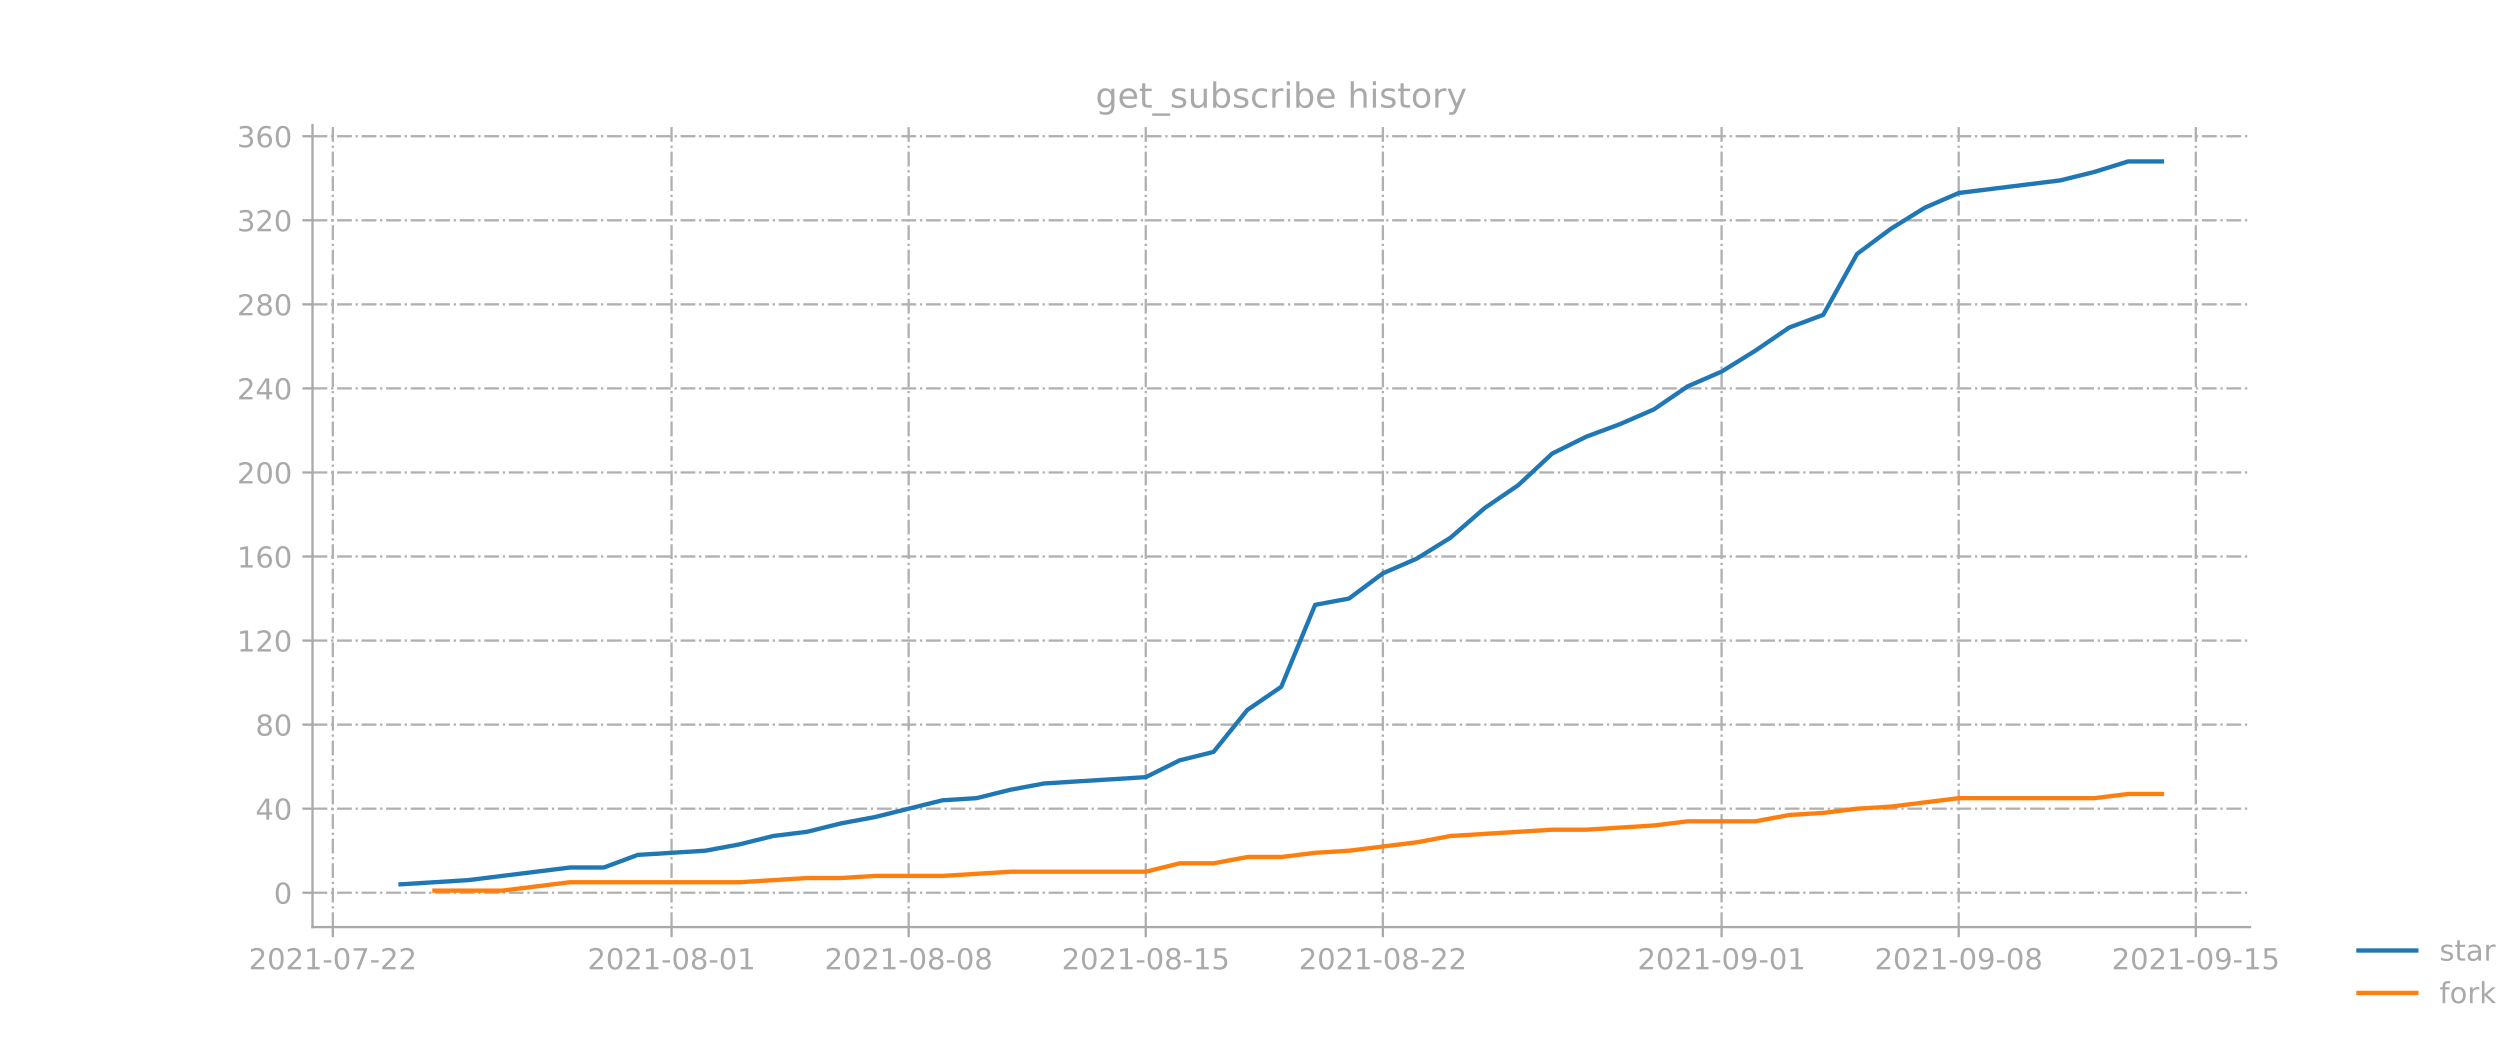
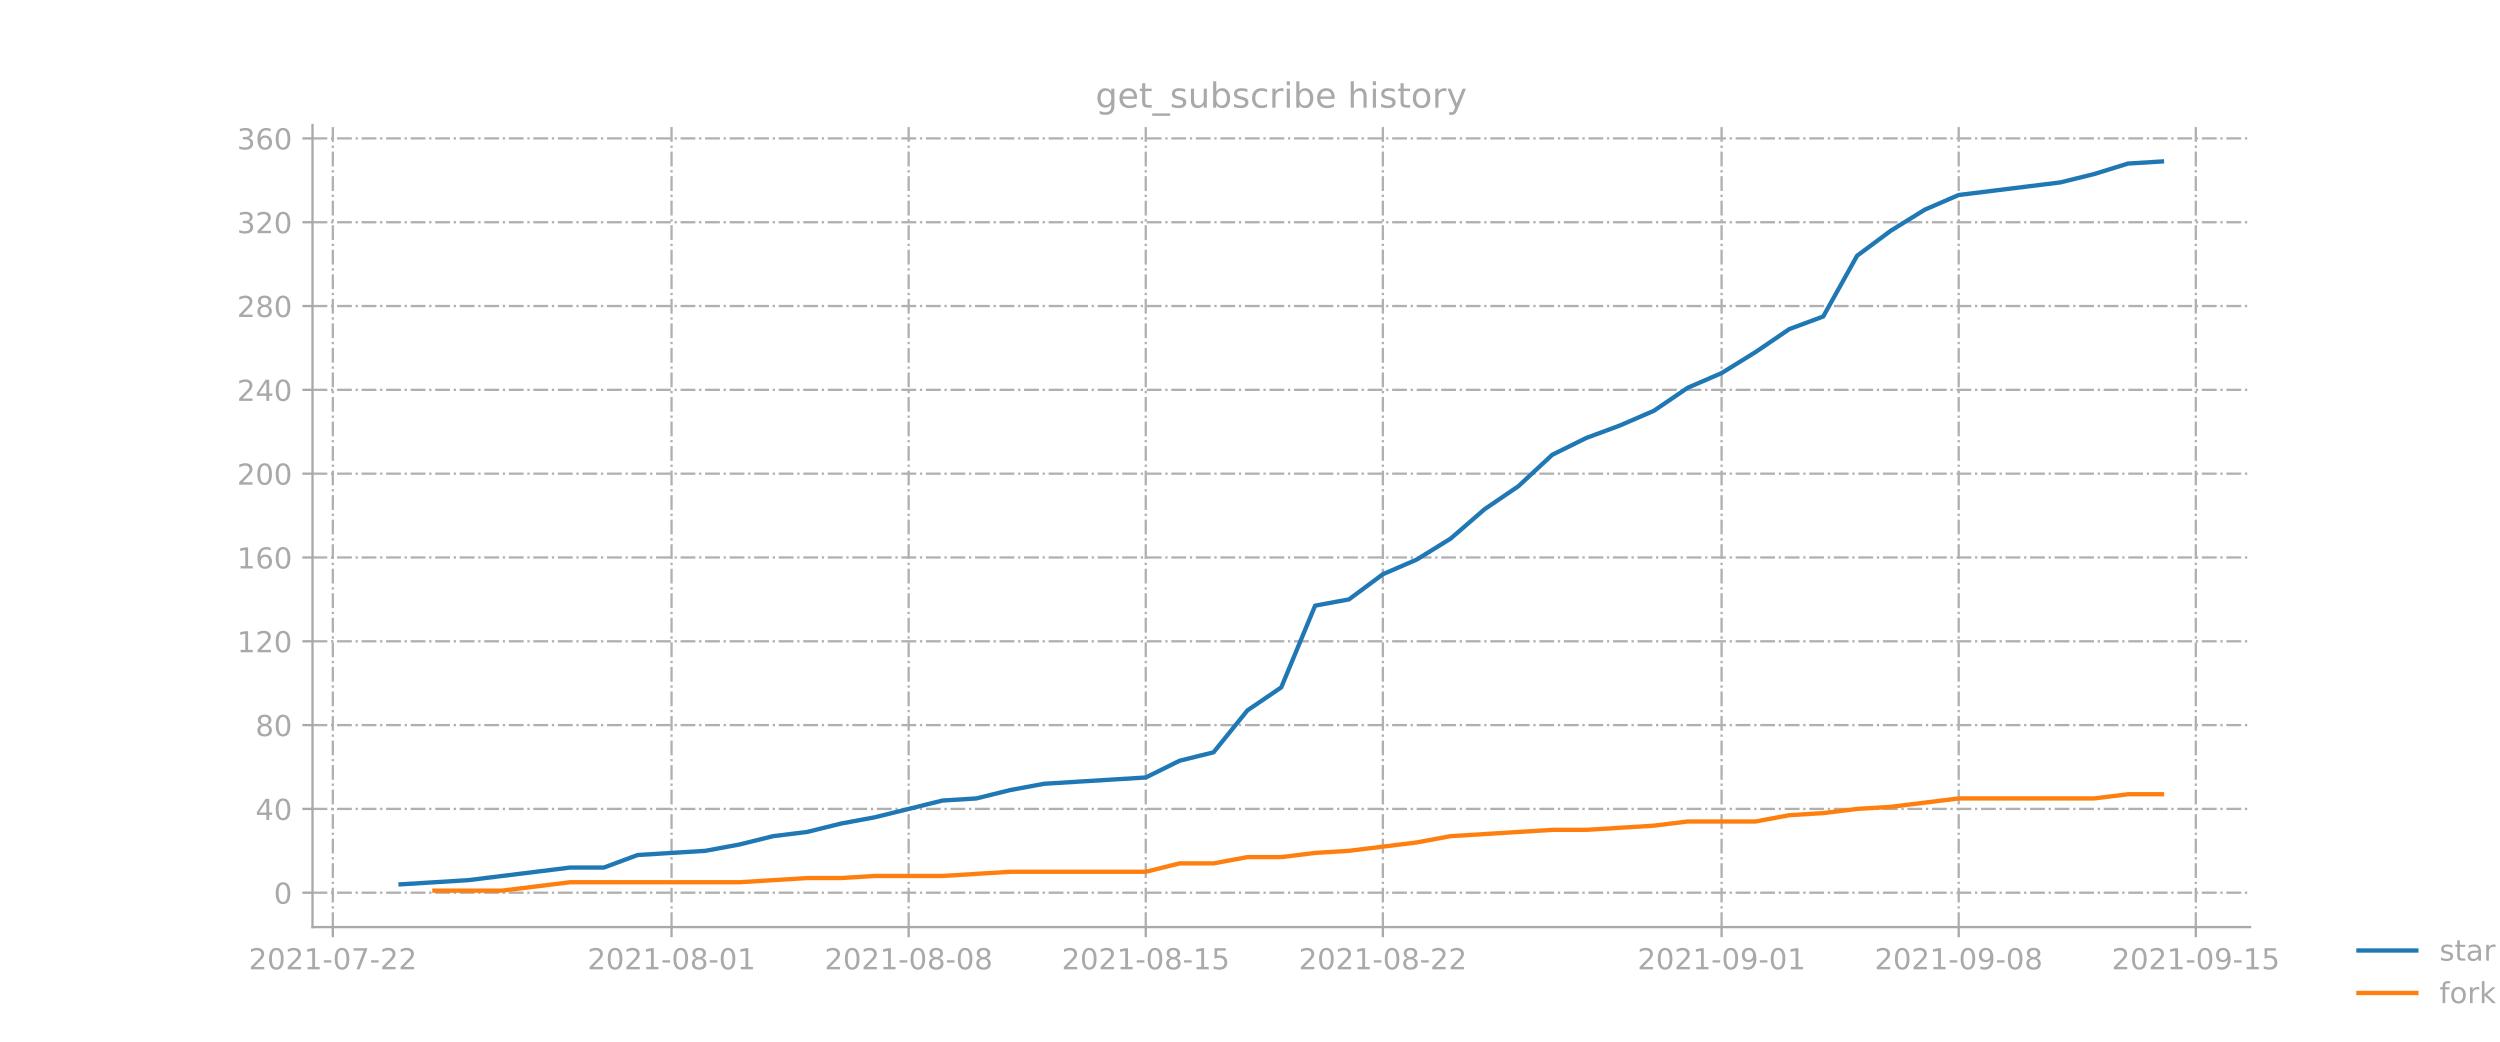
<svg xmlns="http://www.w3.org/2000/svg" xmlns:xlink="http://www.w3.org/1999/xlink" height="360pt" version="1.1" viewBox="0 0 864 360" width="864pt">
  <defs>
    <style type="text/css">*{stroke-linecap:butt;stroke-linejoin:round;}</style>
  </defs>
  <g id="figure_1">
    <g id="patch_1">
      <path d="M 0 360  L 864 360  L 864 0  L 0 0  z " style="fill:none;opacity:0;" />
    </g>
    <g id="axes_1">
      <g id="patch_2">
        <path d="M 108 320.4  L 777.6 320.4  L 777.6 43.2  L 108 43.2  z " style="fill:none;opacity:0;" />
      </g>
      <g id="matplotlib.axis_1">
        <g id="xtick_1">
          <g id="line2d_1">
-             <path clip-path="url(#p098041e767)" d="M 115.024 320.4  L 115.024 43.2  " style="fill:none;stroke:#b0b0b0;stroke-dasharray:5.12,1.28,0.8,1.28;stroke-dashoffset:0;stroke-width:0.8;" />
+             <path clip-path="url(#p0e86e5dbbd)" d="M 115.024 320.4  L 115.024 43.2  " style="fill:none;stroke:#b0b0b0;stroke-dasharray:5.12,1.28,0.8,1.28;stroke-dashoffset:0;stroke-width:0.8;" />
          </g>
          <g id="line2d_2">
            <defs>
-               <path d="M 0 0  L 0 3.5  " id="m5a3cc62802" style="stroke:#a9a9a9;stroke-width:0.8;" />
+               <path d="M 0 0  L 0 3.5  " id="m08c5359c08" style="stroke:#a9a9a9;stroke-width:0.8;" />
            </defs>
            <g>
-               <use style="fill:#a9a9a9;stroke:#a9a9a9;stroke-width:0.8;" x="115.024" xlink:href="#m5a3cc62802" y="320.4" />
+               <use style="fill:#a9a9a9;stroke:#a9a9a9;stroke-width:0.8;" x="115.024" xlink:href="#m08c5359c08" y="320.4" />
            </g>
          </g>
          <g id="text_1">
            <g style="fill:#a9a9a9;" transform="translate(85.96596 334.9984)scale(0.1 -0.1)">
              <defs>
                <path d="M 1228 531  L 3431 531  L 3431 0  L 469 0  L 469 531  Q 828 903 1448 1529  Q 2069 2156 2228 2338  Q 2531 2678 2651 2914  Q 2772 3150 2772 3378  Q 2772 3750 2511 3984  Q 2250 4219 1831 4219  Q 1534 4219 1204 4116  Q 875 4013 500 3803  L 500 4441  Q 881 4594 1212 4672  Q 1544 4750 1819 4750  Q 2544 4750 2975 4387  Q 3406 4025 3406 3419  Q 3406 3131 3298 2873  Q 3191 2616 2906 2266  Q 2828 2175 2409 1742  Q 1991 1309 1228 531  z " id="DejaVuSans-32" transform="scale(0.015625)" />
                <path d="M 2034 4250  Q 1547 4250 1301 3770  Q 1056 3291 1056 2328  Q 1056 1369 1301 889  Q 1547 409 2034 409  Q 2525 409 2770 889  Q 3016 1369 3016 2328  Q 3016 3291 2770 3770  Q 2525 4250 2034 4250  z M 2034 4750  Q 2819 4750 3233 4129  Q 3647 3509 3647 2328  Q 3647 1150 3233 529  Q 2819 -91 2034 -91  Q 1250 -91 836 529  Q 422 1150 422 2328  Q 422 3509 836 4129  Q 1250 4750 2034 4750  z " id="DejaVuSans-30" transform="scale(0.015625)" />
                <path d="M 794 531  L 1825 531  L 1825 4091  L 703 3866  L 703 4441  L 1819 4666  L 2450 4666  L 2450 531  L 3481 531  L 3481 0  L 794 0  L 794 531  z " id="DejaVuSans-31" transform="scale(0.015625)" />
                <path d="M 313 2009  L 1997 2009  L 1997 1497  L 313 1497  L 313 2009  z " id="DejaVuSans-2d" transform="scale(0.015625)" />
                <path d="M 525 4666  L 3525 4666  L 3525 4397  L 1831 0  L 1172 0  L 2766 4134  L 525 4134  L 525 4666  z " id="DejaVuSans-37" transform="scale(0.015625)" />
              </defs>
              <use xlink:href="#DejaVuSans-32" />
              <use x="63.623" xlink:href="#DejaVuSans-30" />
              <use x="127.246" xlink:href="#DejaVuSans-32" />
              <use x="190.869" xlink:href="#DejaVuSans-31" />
              <use x="254.492" xlink:href="#DejaVuSans-2d" />
              <use x="290.576" xlink:href="#DejaVuSans-30" />
              <use x="354.199" xlink:href="#DejaVuSans-37" />
              <use x="417.822" xlink:href="#DejaVuSans-2d" />
              <use x="453.906" xlink:href="#DejaVuSans-32" />
              <use x="517.529" xlink:href="#DejaVuSans-32" />
            </g>
          </g>
        </g>
        <g id="xtick_2">
          <g id="line2d_3">
-             <path clip-path="url(#p098041e767)" d="M 232.087 320.4  L 232.087 43.2  " style="fill:none;stroke:#b0b0b0;stroke-dasharray:5.12,1.28,0.8,1.28;stroke-dashoffset:0;stroke-width:0.8;" />
+             <path clip-path="url(#p0e86e5dbbd)" d="M 232.087 320.4  L 232.087 43.2  " style="fill:none;stroke:#b0b0b0;stroke-dasharray:5.12,1.28,0.8,1.28;stroke-dashoffset:0;stroke-width:0.8;" />
          </g>
          <g id="line2d_4">
            <g>
-               <use style="fill:#a9a9a9;stroke:#a9a9a9;stroke-width:0.8;" x="232.087" xlink:href="#m5a3cc62802" y="320.4" />
+               <use style="fill:#a9a9a9;stroke:#a9a9a9;stroke-width:0.8;" x="232.087" xlink:href="#m08c5359c08" y="320.4" />
            </g>
          </g>
          <g id="text_2">
            <g style="fill:#a9a9a9;" transform="translate(203.0289 334.9984)scale(0.1 -0.1)">
              <defs>
                <path d="M 2034 2216  Q 1584 2216 1326 1975  Q 1069 1734 1069 1313  Q 1069 891 1326 650  Q 1584 409 2034 409  Q 2484 409 2743 651  Q 3003 894 3003 1313  Q 3003 1734 2745 1975  Q 2488 2216 2034 2216  z M 1403 2484  Q 997 2584 770 2862  Q 544 3141 544 3541  Q 544 4100 942 4425  Q 1341 4750 2034 4750  Q 2731 4750 3128 4425  Q 3525 4100 3525 3541  Q 3525 3141 3298 2862  Q 3072 2584 2669 2484  Q 3125 2378 3379 2068  Q 3634 1759 3634 1313  Q 3634 634 3220 271  Q 2806 -91 2034 -91  Q 1263 -91 848 271  Q 434 634 434 1313  Q 434 1759 690 2068  Q 947 2378 1403 2484  z M 1172 3481  Q 1172 3119 1398 2916  Q 1625 2713 2034 2713  Q 2441 2713 2670 2916  Q 2900 3119 2900 3481  Q 2900 3844 2670 4047  Q 2441 4250 2034 4250  Q 1625 4250 1398 4047  Q 1172 3844 1172 3481  z " id="DejaVuSans-38" transform="scale(0.015625)" />
              </defs>
              <use xlink:href="#DejaVuSans-32" />
              <use x="63.623" xlink:href="#DejaVuSans-30" />
              <use x="127.246" xlink:href="#DejaVuSans-32" />
              <use x="190.869" xlink:href="#DejaVuSans-31" />
              <use x="254.492" xlink:href="#DejaVuSans-2d" />
              <use x="290.576" xlink:href="#DejaVuSans-30" />
              <use x="354.199" xlink:href="#DejaVuSans-38" />
              <use x="417.822" xlink:href="#DejaVuSans-2d" />
              <use x="453.906" xlink:href="#DejaVuSans-30" />
              <use x="517.529" xlink:href="#DejaVuSans-31" />
            </g>
          </g>
        </g>
        <g id="xtick_3">
          <g id="line2d_5">
-             <path clip-path="url(#p098041e767)" d="M 314.031 320.4  L 314.031 43.2  " style="fill:none;stroke:#b0b0b0;stroke-dasharray:5.12,1.28,0.8,1.28;stroke-dashoffset:0;stroke-width:0.8;" />
+             <path clip-path="url(#p0e86e5dbbd)" d="M 314.031 320.4  L 314.031 43.2  " style="fill:none;stroke:#b0b0b0;stroke-dasharray:5.12,1.28,0.8,1.28;stroke-dashoffset:0;stroke-width:0.8;" />
          </g>
          <g id="line2d_6">
            <g>
-               <use style="fill:#a9a9a9;stroke:#a9a9a9;stroke-width:0.8;" x="314.031" xlink:href="#m5a3cc62802" y="320.4" />
+               <use style="fill:#a9a9a9;stroke:#a9a9a9;stroke-width:0.8;" x="314.031" xlink:href="#m08c5359c08" y="320.4" />
            </g>
          </g>
          <g id="text_3">
            <g style="fill:#a9a9a9;" transform="translate(284.973 334.9984)scale(0.1 -0.1)">
              <use xlink:href="#DejaVuSans-32" />
              <use x="63.623" xlink:href="#DejaVuSans-30" />
              <use x="127.246" xlink:href="#DejaVuSans-32" />
              <use x="190.869" xlink:href="#DejaVuSans-31" />
              <use x="254.492" xlink:href="#DejaVuSans-2d" />
              <use x="290.576" xlink:href="#DejaVuSans-30" />
              <use x="354.199" xlink:href="#DejaVuSans-38" />
              <use x="417.822" xlink:href="#DejaVuSans-2d" />
              <use x="453.906" xlink:href="#DejaVuSans-30" />
              <use x="517.529" xlink:href="#DejaVuSans-38" />
            </g>
          </g>
        </g>
        <g id="xtick_4">
          <g id="line2d_7">
-             <path clip-path="url(#p098041e767)" d="M 395.975 320.4  L 395.975 43.2  " style="fill:none;stroke:#b0b0b0;stroke-dasharray:5.12,1.28,0.8,1.28;stroke-dashoffset:0;stroke-width:0.8;" />
+             <path clip-path="url(#p0e86e5dbbd)" d="M 395.975 320.4  L 395.975 43.2  " style="fill:none;stroke:#b0b0b0;stroke-dasharray:5.12,1.28,0.8,1.28;stroke-dashoffset:0;stroke-width:0.8;" />
          </g>
          <g id="line2d_8">
            <g>
-               <use style="fill:#a9a9a9;stroke:#a9a9a9;stroke-width:0.8;" x="395.975" xlink:href="#m5a3cc62802" y="320.4" />
+               <use style="fill:#a9a9a9;stroke:#a9a9a9;stroke-width:0.8;" x="395.975" xlink:href="#m08c5359c08" y="320.4" />
            </g>
          </g>
          <g id="text_4">
            <g style="fill:#a9a9a9;" transform="translate(366.917 334.9984)scale(0.1 -0.1)">
              <defs>
                <path d="M 691 4666  L 3169 4666  L 3169 4134  L 1269 4134  L 1269 2991  Q 1406 3038 1543 3061  Q 1681 3084 1819 3084  Q 2600 3084 3056 2656  Q 3513 2228 3513 1497  Q 3513 744 3044 326  Q 2575 -91 1722 -91  Q 1428 -91 1123 -41  Q 819 9 494 109  L 494 744  Q 775 591 1075 516  Q 1375 441 1709 441  Q 2250 441 2565 725  Q 2881 1009 2881 1497  Q 2881 1984 2565 2268  Q 2250 2553 1709 2553  Q 1456 2553 1204 2497  Q 953 2441 691 2322  L 691 4666  z " id="DejaVuSans-35" transform="scale(0.015625)" />
              </defs>
              <use xlink:href="#DejaVuSans-32" />
              <use x="63.623" xlink:href="#DejaVuSans-30" />
              <use x="127.246" xlink:href="#DejaVuSans-32" />
              <use x="190.869" xlink:href="#DejaVuSans-31" />
              <use x="254.492" xlink:href="#DejaVuSans-2d" />
              <use x="290.576" xlink:href="#DejaVuSans-30" />
              <use x="354.199" xlink:href="#DejaVuSans-38" />
              <use x="417.822" xlink:href="#DejaVuSans-2d" />
              <use x="453.906" xlink:href="#DejaVuSans-31" />
              <use x="517.529" xlink:href="#DejaVuSans-35" />
            </g>
          </g>
        </g>
        <g id="xtick_5">
          <g id="line2d_9">
-             <path clip-path="url(#p098041e767)" d="M 477.919 320.4  L 477.919 43.2  " style="fill:none;stroke:#b0b0b0;stroke-dasharray:5.12,1.28,0.8,1.28;stroke-dashoffset:0;stroke-width:0.8;" />
+             <path clip-path="url(#p0e86e5dbbd)" d="M 477.919 320.4  L 477.919 43.2  " style="fill:none;stroke:#b0b0b0;stroke-dasharray:5.12,1.28,0.8,1.28;stroke-dashoffset:0;stroke-width:0.8;" />
          </g>
          <g id="line2d_10">
            <g>
-               <use style="fill:#a9a9a9;stroke:#a9a9a9;stroke-width:0.8;" x="477.919" xlink:href="#m5a3cc62802" y="320.4" />
+               <use style="fill:#a9a9a9;stroke:#a9a9a9;stroke-width:0.8;" x="477.919" xlink:href="#m08c5359c08" y="320.4" />
            </g>
          </g>
          <g id="text_5">
            <g style="fill:#a9a9a9;" transform="translate(448.8611 334.9984)scale(0.1 -0.1)">
              <use xlink:href="#DejaVuSans-32" />
              <use x="63.623" xlink:href="#DejaVuSans-30" />
              <use x="127.246" xlink:href="#DejaVuSans-32" />
              <use x="190.869" xlink:href="#DejaVuSans-31" />
              <use x="254.492" xlink:href="#DejaVuSans-2d" />
              <use x="290.576" xlink:href="#DejaVuSans-30" />
              <use x="354.199" xlink:href="#DejaVuSans-38" />
              <use x="417.822" xlink:href="#DejaVuSans-2d" />
              <use x="453.906" xlink:href="#DejaVuSans-32" />
              <use x="517.529" xlink:href="#DejaVuSans-32" />
            </g>
          </g>
        </g>
        <g id="xtick_6">
          <g id="line2d_11">
-             <path clip-path="url(#p098041e767)" d="M 594.982 320.4  L 594.982 43.2  " style="fill:none;stroke:#b0b0b0;stroke-dasharray:5.12,1.28,0.8,1.28;stroke-dashoffset:0;stroke-width:0.8;" />
+             <path clip-path="url(#p0e86e5dbbd)" d="M 594.982 320.4  L 594.982 43.2  " style="fill:none;stroke:#b0b0b0;stroke-dasharray:5.12,1.28,0.8,1.28;stroke-dashoffset:0;stroke-width:0.8;" />
          </g>
          <g id="line2d_12">
            <g>
-               <use style="fill:#a9a9a9;stroke:#a9a9a9;stroke-width:0.8;" x="594.982" xlink:href="#m5a3cc62802" y="320.4" />
+               <use style="fill:#a9a9a9;stroke:#a9a9a9;stroke-width:0.8;" x="594.982" xlink:href="#m08c5359c08" y="320.4" />
            </g>
          </g>
          <g id="text_6">
            <g style="fill:#a9a9a9;" transform="translate(565.924 334.9984)scale(0.1 -0.1)">
              <defs>
                <path d="M 703 97  L 703 672  Q 941 559 1184 500  Q 1428 441 1663 441  Q 2288 441 2617 861  Q 2947 1281 2994 2138  Q 2813 1869 2534 1725  Q 2256 1581 1919 1581  Q 1219 1581 811 2004  Q 403 2428 403 3163  Q 403 3881 828 4315  Q 1253 4750 1959 4750  Q 2769 4750 3195 4129  Q 3622 3509 3622 2328  Q 3622 1225 3098 567  Q 2575 -91 1691 -91  Q 1453 -91 1209 -44  Q 966 3 703 97  z M 1959 2075  Q 2384 2075 2632 2365  Q 2881 2656 2881 3163  Q 2881 3666 2632 3958  Q 2384 4250 1959 4250  Q 1534 4250 1286 3958  Q 1038 3666 1038 3163  Q 1038 2656 1286 2365  Q 1534 2075 1959 2075  z " id="DejaVuSans-39" transform="scale(0.015625)" />
              </defs>
              <use xlink:href="#DejaVuSans-32" />
              <use x="63.623" xlink:href="#DejaVuSans-30" />
              <use x="127.246" xlink:href="#DejaVuSans-32" />
              <use x="190.869" xlink:href="#DejaVuSans-31" />
              <use x="254.492" xlink:href="#DejaVuSans-2d" />
              <use x="290.576" xlink:href="#DejaVuSans-30" />
              <use x="354.199" xlink:href="#DejaVuSans-39" />
              <use x="417.822" xlink:href="#DejaVuSans-2d" />
              <use x="453.906" xlink:href="#DejaVuSans-30" />
              <use x="517.529" xlink:href="#DejaVuSans-31" />
            </g>
          </g>
        </g>
        <g id="xtick_7">
          <g id="line2d_13">
-             <path clip-path="url(#p098041e767)" d="M 676.926 320.4  L 676.926 43.2  " style="fill:none;stroke:#b0b0b0;stroke-dasharray:5.12,1.28,0.8,1.28;stroke-dashoffset:0;stroke-width:0.8;" />
+             <path clip-path="url(#p0e86e5dbbd)" d="M 676.926 320.4  L 676.926 43.2  " style="fill:none;stroke:#b0b0b0;stroke-dasharray:5.12,1.28,0.8,1.28;stroke-dashoffset:0;stroke-width:0.8;" />
          </g>
          <g id="line2d_14">
            <g>
-               <use style="fill:#a9a9a9;stroke:#a9a9a9;stroke-width:0.8;" x="676.926" xlink:href="#m5a3cc62802" y="320.4" />
+               <use style="fill:#a9a9a9;stroke:#a9a9a9;stroke-width:0.8;" x="676.926" xlink:href="#m08c5359c08" y="320.4" />
            </g>
          </g>
          <g id="text_7">
            <g style="fill:#a9a9a9;" transform="translate(647.8681 334.9984)scale(0.1 -0.1)">
              <use xlink:href="#DejaVuSans-32" />
              <use x="63.623" xlink:href="#DejaVuSans-30" />
              <use x="127.246" xlink:href="#DejaVuSans-32" />
              <use x="190.869" xlink:href="#DejaVuSans-31" />
              <use x="254.492" xlink:href="#DejaVuSans-2d" />
              <use x="290.576" xlink:href="#DejaVuSans-30" />
              <use x="354.199" xlink:href="#DejaVuSans-39" />
              <use x="417.822" xlink:href="#DejaVuSans-2d" />
              <use x="453.906" xlink:href="#DejaVuSans-30" />
              <use x="517.529" xlink:href="#DejaVuSans-38" />
            </g>
          </g>
        </g>
        <g id="xtick_8">
          <g id="line2d_15">
-             <path clip-path="url(#p098041e767)" d="M 758.87 320.4  L 758.87 43.2  " style="fill:none;stroke:#b0b0b0;stroke-dasharray:5.12,1.28,0.8,1.28;stroke-dashoffset:0;stroke-width:0.8;" />
+             <path clip-path="url(#p0e86e5dbbd)" d="M 758.87 320.4  L 758.87 43.2  " style="fill:none;stroke:#b0b0b0;stroke-dasharray:5.12,1.28,0.8,1.28;stroke-dashoffset:0;stroke-width:0.8;" />
          </g>
          <g id="line2d_16">
            <g>
-               <use style="fill:#a9a9a9;stroke:#a9a9a9;stroke-width:0.8;" x="758.87" xlink:href="#m5a3cc62802" y="320.4" />
+               <use style="fill:#a9a9a9;stroke:#a9a9a9;stroke-width:0.8;" x="758.87" xlink:href="#m08c5359c08" y="320.4" />
            </g>
          </g>
          <g id="text_8">
            <g style="fill:#a9a9a9;" transform="translate(729.8121 334.9984)scale(0.1 -0.1)">
              <use xlink:href="#DejaVuSans-32" />
              <use x="63.623" xlink:href="#DejaVuSans-30" />
              <use x="127.246" xlink:href="#DejaVuSans-32" />
              <use x="190.869" xlink:href="#DejaVuSans-31" />
              <use x="254.492" xlink:href="#DejaVuSans-2d" />
              <use x="290.576" xlink:href="#DejaVuSans-30" />
              <use x="354.199" xlink:href="#DejaVuSans-39" />
              <use x="417.822" xlink:href="#DejaVuSans-2d" />
              <use x="453.906" xlink:href="#DejaVuSans-31" />
              <use x="517.529" xlink:href="#DejaVuSans-35" />
            </g>
          </g>
        </g>
      </g>
      <g id="matplotlib.axis_2">
        <g id="ytick_1">
          <g id="line2d_17">
-             <path clip-path="url(#p098041e767)" d="M 108 308.526  L 777.6 308.526  " style="fill:none;stroke:#b0b0b0;stroke-dasharray:5.12,1.28,0.8,1.28;stroke-dashoffset:0;stroke-width:0.8;" />
+             <path clip-path="url(#p0e86e5dbbd)" d="M 108 308.524  L 777.6 308.524  " style="fill:none;stroke:#b0b0b0;stroke-dasharray:5.12,1.28,0.8,1.28;stroke-dashoffset:0;stroke-width:0.8;" />
          </g>
          <g id="line2d_18">
            <defs>
-               <path d="M 0 0  L -3.5 0  " id="ma6f449f1ca" style="stroke:#a9a9a9;stroke-width:0.8;" />
+               <path d="M 0 0  L -3.5 0  " id="m4d5a1240ba" style="stroke:#a9a9a9;stroke-width:0.8;" />
            </defs>
            <g>
-               <use style="fill:#a9a9a9;stroke:#a9a9a9;stroke-width:0.8;" x="108" xlink:href="#ma6f449f1ca" y="308.526" />
+               <use style="fill:#a9a9a9;stroke:#a9a9a9;stroke-width:0.8;" x="108" xlink:href="#m4d5a1240ba" y="308.524" />
            </g>
          </g>
          <g id="text_9">
-             <g style="fill:#a9a9a9;" transform="translate(94.6375 312.3254)scale(0.1 -0.1)">
+             <g style="fill:#a9a9a9;" transform="translate(94.6375 312.3234)scale(0.1 -0.1)">
              <use xlink:href="#DejaVuSans-30" />
            </g>
          </g>
        </g>
        <g id="ytick_2">
          <g id="line2d_19">
-             <path clip-path="url(#p098041e767)" d="M 108 279.477  L 777.6 279.477  " style="fill:none;stroke:#b0b0b0;stroke-dasharray:5.12,1.28,0.8,1.28;stroke-dashoffset:0;stroke-width:0.8;" />
+             <path clip-path="url(#p0e86e5dbbd)" d="M 108 279.559  L 777.6 279.559  " style="fill:none;stroke:#b0b0b0;stroke-dasharray:5.12,1.28,0.8,1.28;stroke-dashoffset:0;stroke-width:0.8;" />
          </g>
          <g id="line2d_20">
            <g>
-               <use style="fill:#a9a9a9;stroke:#a9a9a9;stroke-width:0.8;" x="108" xlink:href="#ma6f449f1ca" y="279.477" />
+               <use style="fill:#a9a9a9;stroke:#a9a9a9;stroke-width:0.8;" x="108" xlink:href="#m4d5a1240ba" y="279.559" />
            </g>
          </g>
          <g id="text_10">
-             <g style="fill:#a9a9a9;" transform="translate(88.275 283.2765)scale(0.1 -0.1)">
+             <g style="fill:#a9a9a9;" transform="translate(88.275 283.3578)scale(0.1 -0.1)">
              <defs>
                <path d="M 2419 4116  L 825 1625  L 2419 1625  L 2419 4116  z M 2253 4666  L 3047 4666  L 3047 1625  L 3713 1625  L 3713 1100  L 3047 1100  L 3047 0  L 2419 0  L 2419 1100  L 313 1100  L 313 1709  L 2253 4666  z " id="DejaVuSans-34" transform="scale(0.015625)" />
              </defs>
              <use xlink:href="#DejaVuSans-34" />
              <use x="63.623" xlink:href="#DejaVuSans-30" />
            </g>
          </g>
        </g>
        <g id="ytick_3">
          <g id="line2d_21">
-             <path clip-path="url(#p098041e767)" d="M 108 250.428  L 777.6 250.428  " style="fill:none;stroke:#b0b0b0;stroke-dasharray:5.12,1.28,0.8,1.28;stroke-dashoffset:0;stroke-width:0.8;" />
+             <path clip-path="url(#p0e86e5dbbd)" d="M 108 250.593  L 777.6 250.593  " style="fill:none;stroke:#b0b0b0;stroke-dasharray:5.12,1.28,0.8,1.28;stroke-dashoffset:0;stroke-width:0.8;" />
          </g>
          <g id="line2d_22">
            <g>
-               <use style="fill:#a9a9a9;stroke:#a9a9a9;stroke-width:0.8;" x="108" xlink:href="#ma6f449f1ca" y="250.428" />
+               <use style="fill:#a9a9a9;stroke:#a9a9a9;stroke-width:0.8;" x="108" xlink:href="#m4d5a1240ba" y="250.593" />
            </g>
          </g>
          <g id="text_11">
-             <g style="fill:#a9a9a9;" transform="translate(88.275 254.2275)scale(0.1 -0.1)">
+             <g style="fill:#a9a9a9;" transform="translate(88.275 254.3923)scale(0.1 -0.1)">
              <use xlink:href="#DejaVuSans-38" />
              <use x="63.623" xlink:href="#DejaVuSans-30" />
            </g>
          </g>
        </g>
        <g id="ytick_4">
          <g id="line2d_23">
-             <path clip-path="url(#p098041e767)" d="M 108 221.379  L 777.6 221.379  " style="fill:none;stroke:#b0b0b0;stroke-dasharray:5.12,1.28,0.8,1.28;stroke-dashoffset:0;stroke-width:0.8;" />
+             <path clip-path="url(#p0e86e5dbbd)" d="M 108 221.628  L 777.6 221.628  " style="fill:none;stroke:#b0b0b0;stroke-dasharray:5.12,1.28,0.8,1.28;stroke-dashoffset:0;stroke-width:0.8;" />
          </g>
          <g id="line2d_24">
            <g>
-               <use style="fill:#a9a9a9;stroke:#a9a9a9;stroke-width:0.8;" x="108" xlink:href="#ma6f449f1ca" y="221.379" />
+               <use style="fill:#a9a9a9;stroke:#a9a9a9;stroke-width:0.8;" x="108" xlink:href="#m4d5a1240ba" y="221.628" />
            </g>
          </g>
          <g id="text_12">
-             <g style="fill:#a9a9a9;" transform="translate(81.9125 225.1785)scale(0.1 -0.1)">
+             <g style="fill:#a9a9a9;" transform="translate(81.9125 225.4268)scale(0.1 -0.1)">
              <use xlink:href="#DejaVuSans-31" />
              <use x="63.623" xlink:href="#DejaVuSans-32" />
              <use x="127.246" xlink:href="#DejaVuSans-30" />
            </g>
          </g>
        </g>
        <g id="ytick_5">
          <g id="line2d_25">
-             <path clip-path="url(#p098041e767)" d="M 108 192.33  L 777.6 192.33  " style="fill:none;stroke:#b0b0b0;stroke-dasharray:5.12,1.28,0.8,1.28;stroke-dashoffset:0;stroke-width:0.8;" />
+             <path clip-path="url(#p0e86e5dbbd)" d="M 108 192.662  L 777.6 192.662  " style="fill:none;stroke:#b0b0b0;stroke-dasharray:5.12,1.28,0.8,1.28;stroke-dashoffset:0;stroke-width:0.8;" />
          </g>
          <g id="line2d_26">
            <g>
-               <use style="fill:#a9a9a9;stroke:#a9a9a9;stroke-width:0.8;" x="108" xlink:href="#ma6f449f1ca" y="192.33" />
+               <use style="fill:#a9a9a9;stroke:#a9a9a9;stroke-width:0.8;" x="108" xlink:href="#m4d5a1240ba" y="192.662" />
            </g>
          </g>
          <g id="text_13">
-             <g style="fill:#a9a9a9;" transform="translate(81.9125 196.1295)scale(0.1 -0.1)">
+             <g style="fill:#a9a9a9;" transform="translate(81.9125 196.4613)scale(0.1 -0.1)">
              <defs>
                <path d="M 2113 2584  Q 1688 2584 1439 2293  Q 1191 2003 1191 1497  Q 1191 994 1439 701  Q 1688 409 2113 409  Q 2538 409 2786 701  Q 3034 994 3034 1497  Q 3034 2003 2786 2293  Q 2538 2584 2113 2584  z M 3366 4563  L 3366 3988  Q 3128 4100 2886 4159  Q 2644 4219 2406 4219  Q 1781 4219 1451 3797  Q 1122 3375 1075 2522  Q 1259 2794 1537 2939  Q 1816 3084 2150 3084  Q 2853 3084 3261 2657  Q 3669 2231 3669 1497  Q 3669 778 3244 343  Q 2819 -91 2113 -91  Q 1303 -91 875 529  Q 447 1150 447 2328  Q 447 3434 972 4092  Q 1497 4750 2381 4750  Q 2619 4750 2861 4703  Q 3103 4656 3366 4563  z " id="DejaVuSans-36" transform="scale(0.015625)" />
              </defs>
              <use xlink:href="#DejaVuSans-31" />
              <use x="63.623" xlink:href="#DejaVuSans-36" />
              <use x="127.246" xlink:href="#DejaVuSans-30" />
            </g>
          </g>
        </g>
        <g id="ytick_6">
          <g id="line2d_27">
-             <path clip-path="url(#p098041e767)" d="M 108 163.281  L 777.6 163.281  " style="fill:none;stroke:#b0b0b0;stroke-dasharray:5.12,1.28,0.8,1.28;stroke-dashoffset:0;stroke-width:0.8;" />
+             <path clip-path="url(#p0e86e5dbbd)" d="M 108 163.697  L 777.6 163.697  " style="fill:none;stroke:#b0b0b0;stroke-dasharray:5.12,1.28,0.8,1.28;stroke-dashoffset:0;stroke-width:0.8;" />
          </g>
          <g id="line2d_28">
            <g>
-               <use style="fill:#a9a9a9;stroke:#a9a9a9;stroke-width:0.8;" x="108" xlink:href="#ma6f449f1ca" y="163.281" />
+               <use style="fill:#a9a9a9;stroke:#a9a9a9;stroke-width:0.8;" x="108" xlink:href="#m4d5a1240ba" y="163.697" />
            </g>
          </g>
          <g id="text_14">
-             <g style="fill:#a9a9a9;" transform="translate(81.9125 167.0805)scale(0.1 -0.1)">
+             <g style="fill:#a9a9a9;" transform="translate(81.9125 167.4958)scale(0.1 -0.1)">
              <use xlink:href="#DejaVuSans-32" />
              <use x="63.623" xlink:href="#DejaVuSans-30" />
              <use x="127.246" xlink:href="#DejaVuSans-30" />
            </g>
          </g>
        </g>
        <g id="ytick_7">
          <g id="line2d_29">
-             <path clip-path="url(#p098041e767)" d="M 108 134.232  L 777.6 134.232  " style="fill:none;stroke:#b0b0b0;stroke-dasharray:5.12,1.28,0.8,1.28;stroke-dashoffset:0;stroke-width:0.8;" />
+             <path clip-path="url(#p0e86e5dbbd)" d="M 108 134.731  L 777.6 134.731  " style="fill:none;stroke:#b0b0b0;stroke-dasharray:5.12,1.28,0.8,1.28;stroke-dashoffset:0;stroke-width:0.8;" />
          </g>
          <g id="line2d_30">
            <g>
-               <use style="fill:#a9a9a9;stroke:#a9a9a9;stroke-width:0.8;" x="108" xlink:href="#ma6f449f1ca" y="134.232" />
+               <use style="fill:#a9a9a9;stroke:#a9a9a9;stroke-width:0.8;" x="108" xlink:href="#m4d5a1240ba" y="134.731" />
            </g>
          </g>
          <g id="text_15">
-             <g style="fill:#a9a9a9;" transform="translate(81.9125 138.0315)scale(0.1 -0.1)">
+             <g style="fill:#a9a9a9;" transform="translate(81.9125 138.5303)scale(0.1 -0.1)">
              <use xlink:href="#DejaVuSans-32" />
              <use x="63.623" xlink:href="#DejaVuSans-34" />
              <use x="127.246" xlink:href="#DejaVuSans-30" />
            </g>
          </g>
        </g>
        <g id="ytick_8">
          <g id="line2d_31">
-             <path clip-path="url(#p098041e767)" d="M 108 105.183  L 777.6 105.183  " style="fill:none;stroke:#b0b0b0;stroke-dasharray:5.12,1.28,0.8,1.28;stroke-dashoffset:0;stroke-width:0.8;" />
+             <path clip-path="url(#p0e86e5dbbd)" d="M 108 105.766  L 777.6 105.766  " style="fill:none;stroke:#b0b0b0;stroke-dasharray:5.12,1.28,0.8,1.28;stroke-dashoffset:0;stroke-width:0.8;" />
          </g>
          <g id="line2d_32">
            <g>
-               <use style="fill:#a9a9a9;stroke:#a9a9a9;stroke-width:0.8;" x="108" xlink:href="#ma6f449f1ca" y="105.183" />
+               <use style="fill:#a9a9a9;stroke:#a9a9a9;stroke-width:0.8;" x="108" xlink:href="#m4d5a1240ba" y="105.766" />
            </g>
          </g>
          <g id="text_16">
-             <g style="fill:#a9a9a9;" transform="translate(81.9125 108.9825)scale(0.1 -0.1)">
+             <g style="fill:#a9a9a9;" transform="translate(81.9125 109.5647)scale(0.1 -0.1)">
              <use xlink:href="#DejaVuSans-32" />
              <use x="63.623" xlink:href="#DejaVuSans-38" />
              <use x="127.246" xlink:href="#DejaVuSans-30" />
            </g>
          </g>
        </g>
        <g id="ytick_9">
          <g id="line2d_33">
-             <path clip-path="url(#p098041e767)" d="M 108 76.134  L 777.6 76.134  " style="fill:none;stroke:#b0b0b0;stroke-dasharray:5.12,1.28,0.8,1.28;stroke-dashoffset:0;stroke-width:0.8;" />
+             <path clip-path="url(#p0e86e5dbbd)" d="M 108 76.8  L 777.6 76.8  " style="fill:none;stroke:#b0b0b0;stroke-dasharray:5.12,1.28,0.8,1.28;stroke-dashoffset:0;stroke-width:0.8;" />
          </g>
          <g id="line2d_34">
            <g>
-               <use style="fill:#a9a9a9;stroke:#a9a9a9;stroke-width:0.8;" x="108" xlink:href="#ma6f449f1ca" y="76.134" />
+               <use style="fill:#a9a9a9;stroke:#a9a9a9;stroke-width:0.8;" x="108" xlink:href="#m4d5a1240ba" y="76.8" />
            </g>
          </g>
          <g id="text_17">
-             <g style="fill:#a9a9a9;" transform="translate(81.9125 79.93351)scale(0.1 -0.1)">
+             <g style="fill:#a9a9a9;" transform="translate(81.9125 80.59922)scale(0.1 -0.1)">
              <defs>
                <path d="M 2597 2516  Q 3050 2419 3304 2112  Q 3559 1806 3559 1356  Q 3559 666 3084 287  Q 2609 -91 1734 -91  Q 1441 -91 1130 -33  Q 819 25 488 141  L 488 750  Q 750 597 1062 519  Q 1375 441 1716 441  Q 2309 441 2620 675  Q 2931 909 2931 1356  Q 2931 1769 2642 2001  Q 2353 2234 1838 2234  L 1294 2234  L 1294 2753  L 1863 2753  Q 2328 2753 2575 2939  Q 2822 3125 2822 3475  Q 2822 3834 2567 4026  Q 2313 4219 1838 4219  Q 1578 4219 1281 4162  Q 984 4106 628 3988  L 628 4550  Q 988 4650 1302 4700  Q 1616 4750 1894 4750  Q 2613 4750 3031 4423  Q 3450 4097 3450 3541  Q 3450 3153 3228 2886  Q 3006 2619 2597 2516  z " id="DejaVuSans-33" transform="scale(0.015625)" />
              </defs>
              <use xlink:href="#DejaVuSans-33" />
              <use x="63.623" xlink:href="#DejaVuSans-32" />
              <use x="127.246" xlink:href="#DejaVuSans-30" />
            </g>
          </g>
        </g>
        <g id="ytick_10">
          <g id="line2d_35">
-             <path clip-path="url(#p098041e767)" d="M 108 47.085  L 777.6 47.085  " style="fill:none;stroke:#b0b0b0;stroke-dasharray:5.12,1.28,0.8,1.28;stroke-dashoffset:0;stroke-width:0.8;" />
+             <path clip-path="url(#p0e86e5dbbd)" d="M 108 47.834  L 777.6 47.834  " style="fill:none;stroke:#b0b0b0;stroke-dasharray:5.12,1.28,0.8,1.28;stroke-dashoffset:0;stroke-width:0.8;" />
          </g>
          <g id="line2d_36">
            <g>
-               <use style="fill:#a9a9a9;stroke:#a9a9a9;stroke-width:0.8;" x="108" xlink:href="#ma6f449f1ca" y="47.085" />
+               <use style="fill:#a9a9a9;stroke:#a9a9a9;stroke-width:0.8;" x="108" xlink:href="#m4d5a1240ba" y="47.834" />
            </g>
          </g>
          <g id="text_18">
-             <g style="fill:#a9a9a9;" transform="translate(81.9125 50.88452)scale(0.1 -0.1)">
+             <g style="fill:#a9a9a9;" transform="translate(81.9125 51.6337)scale(0.1 -0.1)">
              <use xlink:href="#DejaVuSans-33" />
              <use x="63.623" xlink:href="#DejaVuSans-36" />
              <use x="127.246" xlink:href="#DejaVuSans-30" />
            </g>
          </g>
        </g>
      </g>
      <g id="line2d_37">
-         <path clip-path="url(#p098041e767)" d="M 138.436 305.621  L 150.143 304.895  L 161.849 304.169  L 173.555 302.716  L 185.262 301.264  L 196.968 299.812  L 208.674 299.812  L 220.38 295.454  L 232.087 294.728  L 243.793 294.002  L 255.499 291.823  L 267.206 288.918  L 278.912 287.466  L 290.618 284.561  L 302.324 282.382  L 314.031 279.477  L 325.737 276.572  L 337.443 275.846  L 349.15 272.941  L 360.856 270.763  L 372.562 270.036  L 384.269 269.31  L 395.975 268.584  L 407.681 262.774  L 419.387 259.869  L 431.094 245.345  L 442.8 237.356  L 454.506 209.033  L 466.213 206.855  L 477.919 198.14  L 489.625 193.056  L 501.331 185.794  L 513.038 175.627  L 524.744 167.639  L 536.45 156.745  L 548.157 150.935  L 559.863 146.578  L 571.569 141.495  L 583.276 133.506  L 594.982 128.422  L 606.688 121.16  L 618.394 113.172  L 630.101 108.814  L 641.807 87.754  L 653.513 79.039  L 665.22 71.777  L 676.926 66.693  L 688.632 65.241  L 700.338 63.788  L 712.045 62.336  L 723.751 59.431  L 735.457 55.8  L 747.164 55.8  " style="fill:none;stroke:#1f77b4;stroke-linecap:square;stroke-width:1.5;" />
+         <path clip-path="url(#p0e86e5dbbd)" d="M 138.436 305.628  L 150.143 304.903  L 161.849 304.179  L 173.555 302.731  L 185.262 301.283  L 196.968 299.834  L 208.674 299.834  L 220.38 295.49  L 232.087 294.766  L 243.793 294.041  L 255.499 291.869  L 267.206 288.972  L 278.912 287.524  L 290.618 284.628  L 302.324 282.455  L 314.031 279.559  L 325.737 276.662  L 337.443 275.938  L 349.15 273.041  L 360.856 270.869  L 372.562 270.145  L 384.269 269.421  L 395.975 268.697  L 407.681 262.903  L 419.387 260.007  L 431.094 245.524  L 442.8 237.559  L 454.506 209.317  L 466.213 207.145  L 477.919 198.455  L 489.625 193.386  L 501.331 186.145  L 513.038 176.007  L 524.744 168.041  L 536.45 157.179  L 548.157 151.386  L 559.863 147.041  L 571.569 141.972  L 583.276 134.007  L 594.982 128.938  L 606.688 121.697  L 618.394 113.731  L 630.101 109.386  L 641.807 88.386  L 653.513 79.697  L 665.22 72.455  L 676.926 67.386  L 688.632 65.938  L 700.338 64.49  L 712.045 63.041  L 723.751 60.145  L 735.457 56.524  L 747.164 55.8  " style="fill:none;stroke:#1f77b4;stroke-linecap:square;stroke-width:1.5;" />
      </g>
      <g id="line2d_38">
-         <path clip-path="url(#p098041e767)" d="M 150.143 307.8  L 161.849 307.8  L 173.555 307.8  L 185.262 306.348  L 196.968 304.895  L 208.674 304.895  L 220.38 304.895  L 232.087 304.895  L 243.793 304.895  L 255.499 304.895  L 267.206 304.169  L 278.912 303.443  L 290.618 303.443  L 302.324 302.716  L 314.031 302.716  L 325.737 302.716  L 337.443 301.99  L 349.15 301.264  L 360.856 301.264  L 372.562 301.264  L 384.269 301.264  L 395.975 301.264  L 407.681 298.359  L 419.387 298.359  L 431.094 296.18  L 442.8 296.18  L 454.506 294.728  L 466.213 294.002  L 477.919 292.549  L 489.625 291.097  L 501.331 288.918  L 513.038 288.192  L 524.744 287.466  L 536.45 286.739  L 548.157 286.739  L 559.863 286.013  L 571.569 285.287  L 583.276 283.835  L 594.982 283.835  L 606.688 283.835  L 618.394 281.656  L 630.101 280.93  L 641.807 279.477  L 653.513 278.751  L 665.22 277.299  L 676.926 275.846  L 688.632 275.846  L 700.338 275.846  L 712.045 275.846  L 723.751 275.846  L 735.457 274.394  L 747.164 274.394  " style="fill:none;stroke:#ff7f0e;stroke-linecap:square;stroke-width:1.5;" />
+         <path clip-path="url(#p0e86e5dbbd)" d="M 150.143 307.8  L 161.849 307.8  L 173.555 307.8  L 185.262 306.352  L 196.968 304.903  L 208.674 304.903  L 220.38 304.903  L 232.087 304.903  L 243.793 304.903  L 255.499 304.903  L 267.206 304.179  L 278.912 303.455  L 290.618 303.455  L 302.324 302.731  L 314.031 302.731  L 325.737 302.731  L 337.443 302.007  L 349.15 301.283  L 360.856 301.283  L 372.562 301.283  L 384.269 301.283  L 395.975 301.283  L 407.681 298.386  L 419.387 298.386  L 431.094 296.214  L 442.8 296.214  L 454.506 294.766  L 466.213 294.041  L 477.919 292.593  L 489.625 291.145  L 501.331 288.972  L 513.038 288.248  L 524.744 287.524  L 536.45 286.8  L 548.157 286.8  L 559.863 286.076  L 571.569 285.352  L 583.276 283.903  L 594.982 283.903  L 606.688 283.903  L 618.394 281.731  L 630.101 281.007  L 641.807 279.559  L 653.513 278.834  L 665.22 277.386  L 676.926 275.938  L 688.632 275.938  L 700.338 275.938  L 712.045 275.938  L 723.751 275.938  L 735.457 274.49  L 747.164 274.49  " style="fill:none;stroke:#ff7f0e;stroke-linecap:square;stroke-width:1.5;" />
      </g>
      <g id="patch_3">
        <path d="M 108 320.4  L 108 43.2  " style="fill:none;stroke:#a9a9a9;stroke-linecap:square;stroke-linejoin:miter;stroke-width:0.8;" />
      </g>
      <g id="patch_4">
        <path d="M 777.6 320.4  L 777.6 43.2  " style="fill:none;" />
      </g>
      <g id="patch_5">
        <path d="M 108 320.4  L 777.6 320.4  " style="fill:none;stroke:#a9a9a9;stroke-linecap:square;stroke-linejoin:miter;stroke-width:0.8;" />
      </g>
      <g id="patch_6">
        <path d="M 108 43.2  L 777.6 43.2  " style="fill:none;" />
      </g>
      <g id="text_19">
        <g style="fill:#a9a9a9;" transform="translate(378.6075 37.2)scale(0.12 -0.12)">
          <defs>
            <path d="M 2906 1791  Q 2906 2416 2648 2759  Q 2391 3103 1925 3103  Q 1463 3103 1205 2759  Q 947 2416 947 1791  Q 947 1169 1205 825  Q 1463 481 1925 481  Q 2391 481 2648 825  Q 2906 1169 2906 1791  z M 3481 434  Q 3481 -459 3084 -895  Q 2688 -1331 1869 -1331  Q 1566 -1331 1297 -1286  Q 1028 -1241 775 -1147  L 775 -588  Q 1028 -725 1275 -790  Q 1522 -856 1778 -856  Q 2344 -856 2625 -561  Q 2906 -266 2906 331  L 2906 616  Q 2728 306 2450 153  Q 2172 0 1784 0  Q 1141 0 747 490  Q 353 981 353 1791  Q 353 2603 747 3093  Q 1141 3584 1784 3584  Q 2172 3584 2450 3431  Q 2728 3278 2906 2969  L 2906 3500  L 3481 3500  L 3481 434  z " id="DejaVuSans-67" transform="scale(0.015625)" />
            <path d="M 3597 1894  L 3597 1613  L 953 1613  Q 991 1019 1311 708  Q 1631 397 2203 397  Q 2534 397 2845 478  Q 3156 559 3463 722  L 3463 178  Q 3153 47 2828 -22  Q 2503 -91 2169 -91  Q 1331 -91 842 396  Q 353 884 353 1716  Q 353 2575 817 3079  Q 1281 3584 2069 3584  Q 2775 3584 3186 3129  Q 3597 2675 3597 1894  z M 3022 2063  Q 3016 2534 2758 2815  Q 2500 3097 2075 3097  Q 1594 3097 1305 2825  Q 1016 2553 972 2059  L 3022 2063  z " id="DejaVuSans-65" transform="scale(0.015625)" />
            <path d="M 1172 4494  L 1172 3500  L 2356 3500  L 2356 3053  L 1172 3053  L 1172 1153  Q 1172 725 1289 603  Q 1406 481 1766 481  L 2356 481  L 2356 0  L 1766 0  Q 1100 0 847 248  Q 594 497 594 1153  L 594 3053  L 172 3053  L 172 3500  L 594 3500  L 594 4494  L 1172 4494  z " id="DejaVuSans-74" transform="scale(0.015625)" />
            <path d="M 3263 -1063  L 3263 -1509  L -63 -1509  L -63 -1063  L 3263 -1063  z " id="DejaVuSans-5f" transform="scale(0.015625)" />
            <path d="M 2834 3397  L 2834 2853  Q 2591 2978 2328 3040  Q 2066 3103 1784 3103  Q 1356 3103 1142 2972  Q 928 2841 928 2578  Q 928 2378 1081 2264  Q 1234 2150 1697 2047  L 1894 2003  Q 2506 1872 2764 1633  Q 3022 1394 3022 966  Q 3022 478 2636 193  Q 2250 -91 1575 -91  Q 1294 -91 989 -36  Q 684 19 347 128  L 347 722  Q 666 556 975 473  Q 1284 391 1588 391  Q 1994 391 2212 530  Q 2431 669 2431 922  Q 2431 1156 2273 1281  Q 2116 1406 1581 1522  L 1381 1569  Q 847 1681 609 1914  Q 372 2147 372 2553  Q 372 3047 722 3315  Q 1072 3584 1716 3584  Q 2034 3584 2315 3537  Q 2597 3491 2834 3397  z " id="DejaVuSans-73" transform="scale(0.015625)" />
            <path d="M 544 1381  L 544 3500  L 1119 3500  L 1119 1403  Q 1119 906 1312 657  Q 1506 409 1894 409  Q 2359 409 2629 706  Q 2900 1003 2900 1516  L 2900 3500  L 3475 3500  L 3475 0  L 2900 0  L 2900 538  Q 2691 219 2414 64  Q 2138 -91 1772 -91  Q 1169 -91 856 284  Q 544 659 544 1381  z M 1991 3584  L 1991 3584  z " id="DejaVuSans-75" transform="scale(0.015625)" />
            <path d="M 3116 1747  Q 3116 2381 2855 2742  Q 2594 3103 2138 3103  Q 1681 3103 1420 2742  Q 1159 2381 1159 1747  Q 1159 1113 1420 752  Q 1681 391 2138 391  Q 2594 391 2855 752  Q 3116 1113 3116 1747  z M 1159 2969  Q 1341 3281 1617 3432  Q 1894 3584 2278 3584  Q 2916 3584 3314 3078  Q 3713 2572 3713 1747  Q 3713 922 3314 415  Q 2916 -91 2278 -91  Q 1894 -91 1617 61  Q 1341 213 1159 525  L 1159 0  L 581 0  L 581 4863  L 1159 4863  L 1159 2969  z " id="DejaVuSans-62" transform="scale(0.015625)" />
            <path d="M 3122 3366  L 3122 2828  Q 2878 2963 2633 3030  Q 2388 3097 2138 3097  Q 1578 3097 1268 2742  Q 959 2388 959 1747  Q 959 1106 1268 751  Q 1578 397 2138 397  Q 2388 397 2633 464  Q 2878 531 3122 666  L 3122 134  Q 2881 22 2623 -34  Q 2366 -91 2075 -91  Q 1284 -91 818 406  Q 353 903 353 1747  Q 353 2603 823 3093  Q 1294 3584 2113 3584  Q 2378 3584 2631 3529  Q 2884 3475 3122 3366  z " id="DejaVuSans-63" transform="scale(0.015625)" />
            <path d="M 2631 2963  Q 2534 3019 2420 3045  Q 2306 3072 2169 3072  Q 1681 3072 1420 2755  Q 1159 2438 1159 1844  L 1159 0  L 581 0  L 581 3500  L 1159 3500  L 1159 2956  Q 1341 3275 1631 3429  Q 1922 3584 2338 3584  Q 2397 3584 2469 3576  Q 2541 3569 2628 3553  L 2631 2963  z " id="DejaVuSans-72" transform="scale(0.015625)" />
            <path d="M 603 3500  L 1178 3500  L 1178 0  L 603 0  L 603 3500  z M 603 4863  L 1178 4863  L 1178 4134  L 603 4134  L 603 4863  z " id="DejaVuSans-69" transform="scale(0.015625)" />
            <path id="DejaVuSans-20" transform="scale(0.015625)" />
            <path d="M 3513 2113  L 3513 0  L 2938 0  L 2938 2094  Q 2938 2591 2744 2837  Q 2550 3084 2163 3084  Q 1697 3084 1428 2787  Q 1159 2491 1159 1978  L 1159 0  L 581 0  L 581 4863  L 1159 4863  L 1159 2956  Q 1366 3272 1645 3428  Q 1925 3584 2291 3584  Q 2894 3584 3203 3211  Q 3513 2838 3513 2113  z " id="DejaVuSans-68" transform="scale(0.015625)" />
            <path d="M 1959 3097  Q 1497 3097 1228 2736  Q 959 2375 959 1747  Q 959 1119 1226 758  Q 1494 397 1959 397  Q 2419 397 2687 759  Q 2956 1122 2956 1747  Q 2956 2369 2687 2733  Q 2419 3097 1959 3097  z M 1959 3584  Q 2709 3584 3137 3096  Q 3566 2609 3566 1747  Q 3566 888 3137 398  Q 2709 -91 1959 -91  Q 1206 -91 779 398  Q 353 888 353 1747  Q 353 2609 779 3096  Q 1206 3584 1959 3584  z " id="DejaVuSans-6f" transform="scale(0.015625)" />
            <path d="M 2059 -325  Q 1816 -950 1584 -1140  Q 1353 -1331 966 -1331  L 506 -1331  L 506 -850  L 844 -850  Q 1081 -850 1212 -737  Q 1344 -625 1503 -206  L 1606 56  L 191 3500  L 800 3500  L 1894 763  L 2988 3500  L 3597 3500  L 2059 -325  z " id="DejaVuSans-79" transform="scale(0.015625)" />
          </defs>
          <use xlink:href="#DejaVuSans-67" />
          <use x="63.477" xlink:href="#DejaVuSans-65" />
          <use x="125" xlink:href="#DejaVuSans-74" />
          <use x="164.209" xlink:href="#DejaVuSans-5f" />
          <use x="214.209" xlink:href="#DejaVuSans-73" />
          <use x="266.309" xlink:href="#DejaVuSans-75" />
          <use x="329.688" xlink:href="#DejaVuSans-62" />
          <use x="393.164" xlink:href="#DejaVuSans-73" />
          <use x="445.264" xlink:href="#DejaVuSans-63" />
          <use x="500.244" xlink:href="#DejaVuSans-72" />
          <use x="541.357" xlink:href="#DejaVuSans-69" />
          <use x="569.141" xlink:href="#DejaVuSans-62" />
          <use x="632.617" xlink:href="#DejaVuSans-65" />
          <use x="694.141" xlink:href="#DejaVuSans-20" />
          <use x="725.928" xlink:href="#DejaVuSans-68" />
          <use x="789.307" xlink:href="#DejaVuSans-69" />
          <use x="817.09" xlink:href="#DejaVuSans-73" />
          <use x="869.189" xlink:href="#DejaVuSans-74" />
          <use x="908.398" xlink:href="#DejaVuSans-6f" />
          <use x="969.58" xlink:href="#DejaVuSans-72" />
          <use x="1010.693" xlink:href="#DejaVuSans-79" />
        </g>
      </g>
      <g id="legend_1">
        <g id="line2d_39">
          <path d="M 815.08 328.498  L 835.08 328.498  " style="fill:none;stroke:#1f77b4;stroke-linecap:square;stroke-width:1.5;" />
        </g>
        <g id="line2d_40" />
        <g id="text_20">
          <g style="fill:#a9a9a9;" transform="translate(843.08 331.9984)scale(0.1 -0.1)">
            <defs>
              <path d="M 2194 1759  Q 1497 1759 1228 1600  Q 959 1441 959 1056  Q 959 750 1161 570  Q 1363 391 1709 391  Q 2188 391 2477 730  Q 2766 1069 2766 1631  L 2766 1759  L 2194 1759  z M 3341 1997  L 3341 0  L 2766 0  L 2766 531  Q 2569 213 2275 61  Q 1981 -91 1556 -91  Q 1019 -91 701 211  Q 384 513 384 1019  Q 384 1609 779 1909  Q 1175 2209 1959 2209  L 2766 2209  L 2766 2266  Q 2766 2663 2505 2880  Q 2244 3097 1772 3097  Q 1472 3097 1187 3025  Q 903 2953 641 2809  L 641 3341  Q 956 3463 1253 3523  Q 1550 3584 1831 3584  Q 2591 3584 2966 3190  Q 3341 2797 3341 1997  z " id="DejaVuSans-61" transform="scale(0.015625)" />
            </defs>
            <use xlink:href="#DejaVuSans-73" />
            <use x="52.1" xlink:href="#DejaVuSans-74" />
            <use x="91.309" xlink:href="#DejaVuSans-61" />
            <use x="152.588" xlink:href="#DejaVuSans-72" />
          </g>
        </g>
        <g id="line2d_41">
          <path d="M 815.08 343.177  L 835.08 343.177  " style="fill:none;stroke:#ff7f0e;stroke-linecap:square;stroke-width:1.5;" />
        </g>
        <g id="line2d_42" />
        <g id="text_21">
          <g style="fill:#a9a9a9;" transform="translate(843.08 346.6766)scale(0.1 -0.1)">
            <defs>
              <path d="M 2375 4863  L 2375 4384  L 1825 4384  Q 1516 4384 1395 4259  Q 1275 4134 1275 3809  L 1275 3500  L 2222 3500  L 2222 3053  L 1275 3053  L 1275 0  L 697 0  L 697 3053  L 147 3053  L 147 3500  L 697 3500  L 697 3744  Q 697 4328 969 4595  Q 1241 4863 1831 4863  L 2375 4863  z " id="DejaVuSans-66" transform="scale(0.015625)" />
              <path d="M 581 4863  L 1159 4863  L 1159 1991  L 2875 3500  L 3609 3500  L 1753 1863  L 3688 0  L 2938 0  L 1159 1709  L 1159 0  L 581 0  L 581 4863  z " id="DejaVuSans-6b" transform="scale(0.015625)" />
            </defs>
            <use xlink:href="#DejaVuSans-66" />
            <use x="35.205" xlink:href="#DejaVuSans-6f" />
            <use x="96.387" xlink:href="#DejaVuSans-72" />
            <use x="137.5" xlink:href="#DejaVuSans-6b" />
          </g>
        </g>
      </g>
    </g>
  </g>
  <defs>
-     <clipPath id="p098041e767">
+     <clipPath id="p0e86e5dbbd">
      <rect height="277.2" width="669.6" x="108" y="43.2" />
    </clipPath>
  </defs>
</svg>
